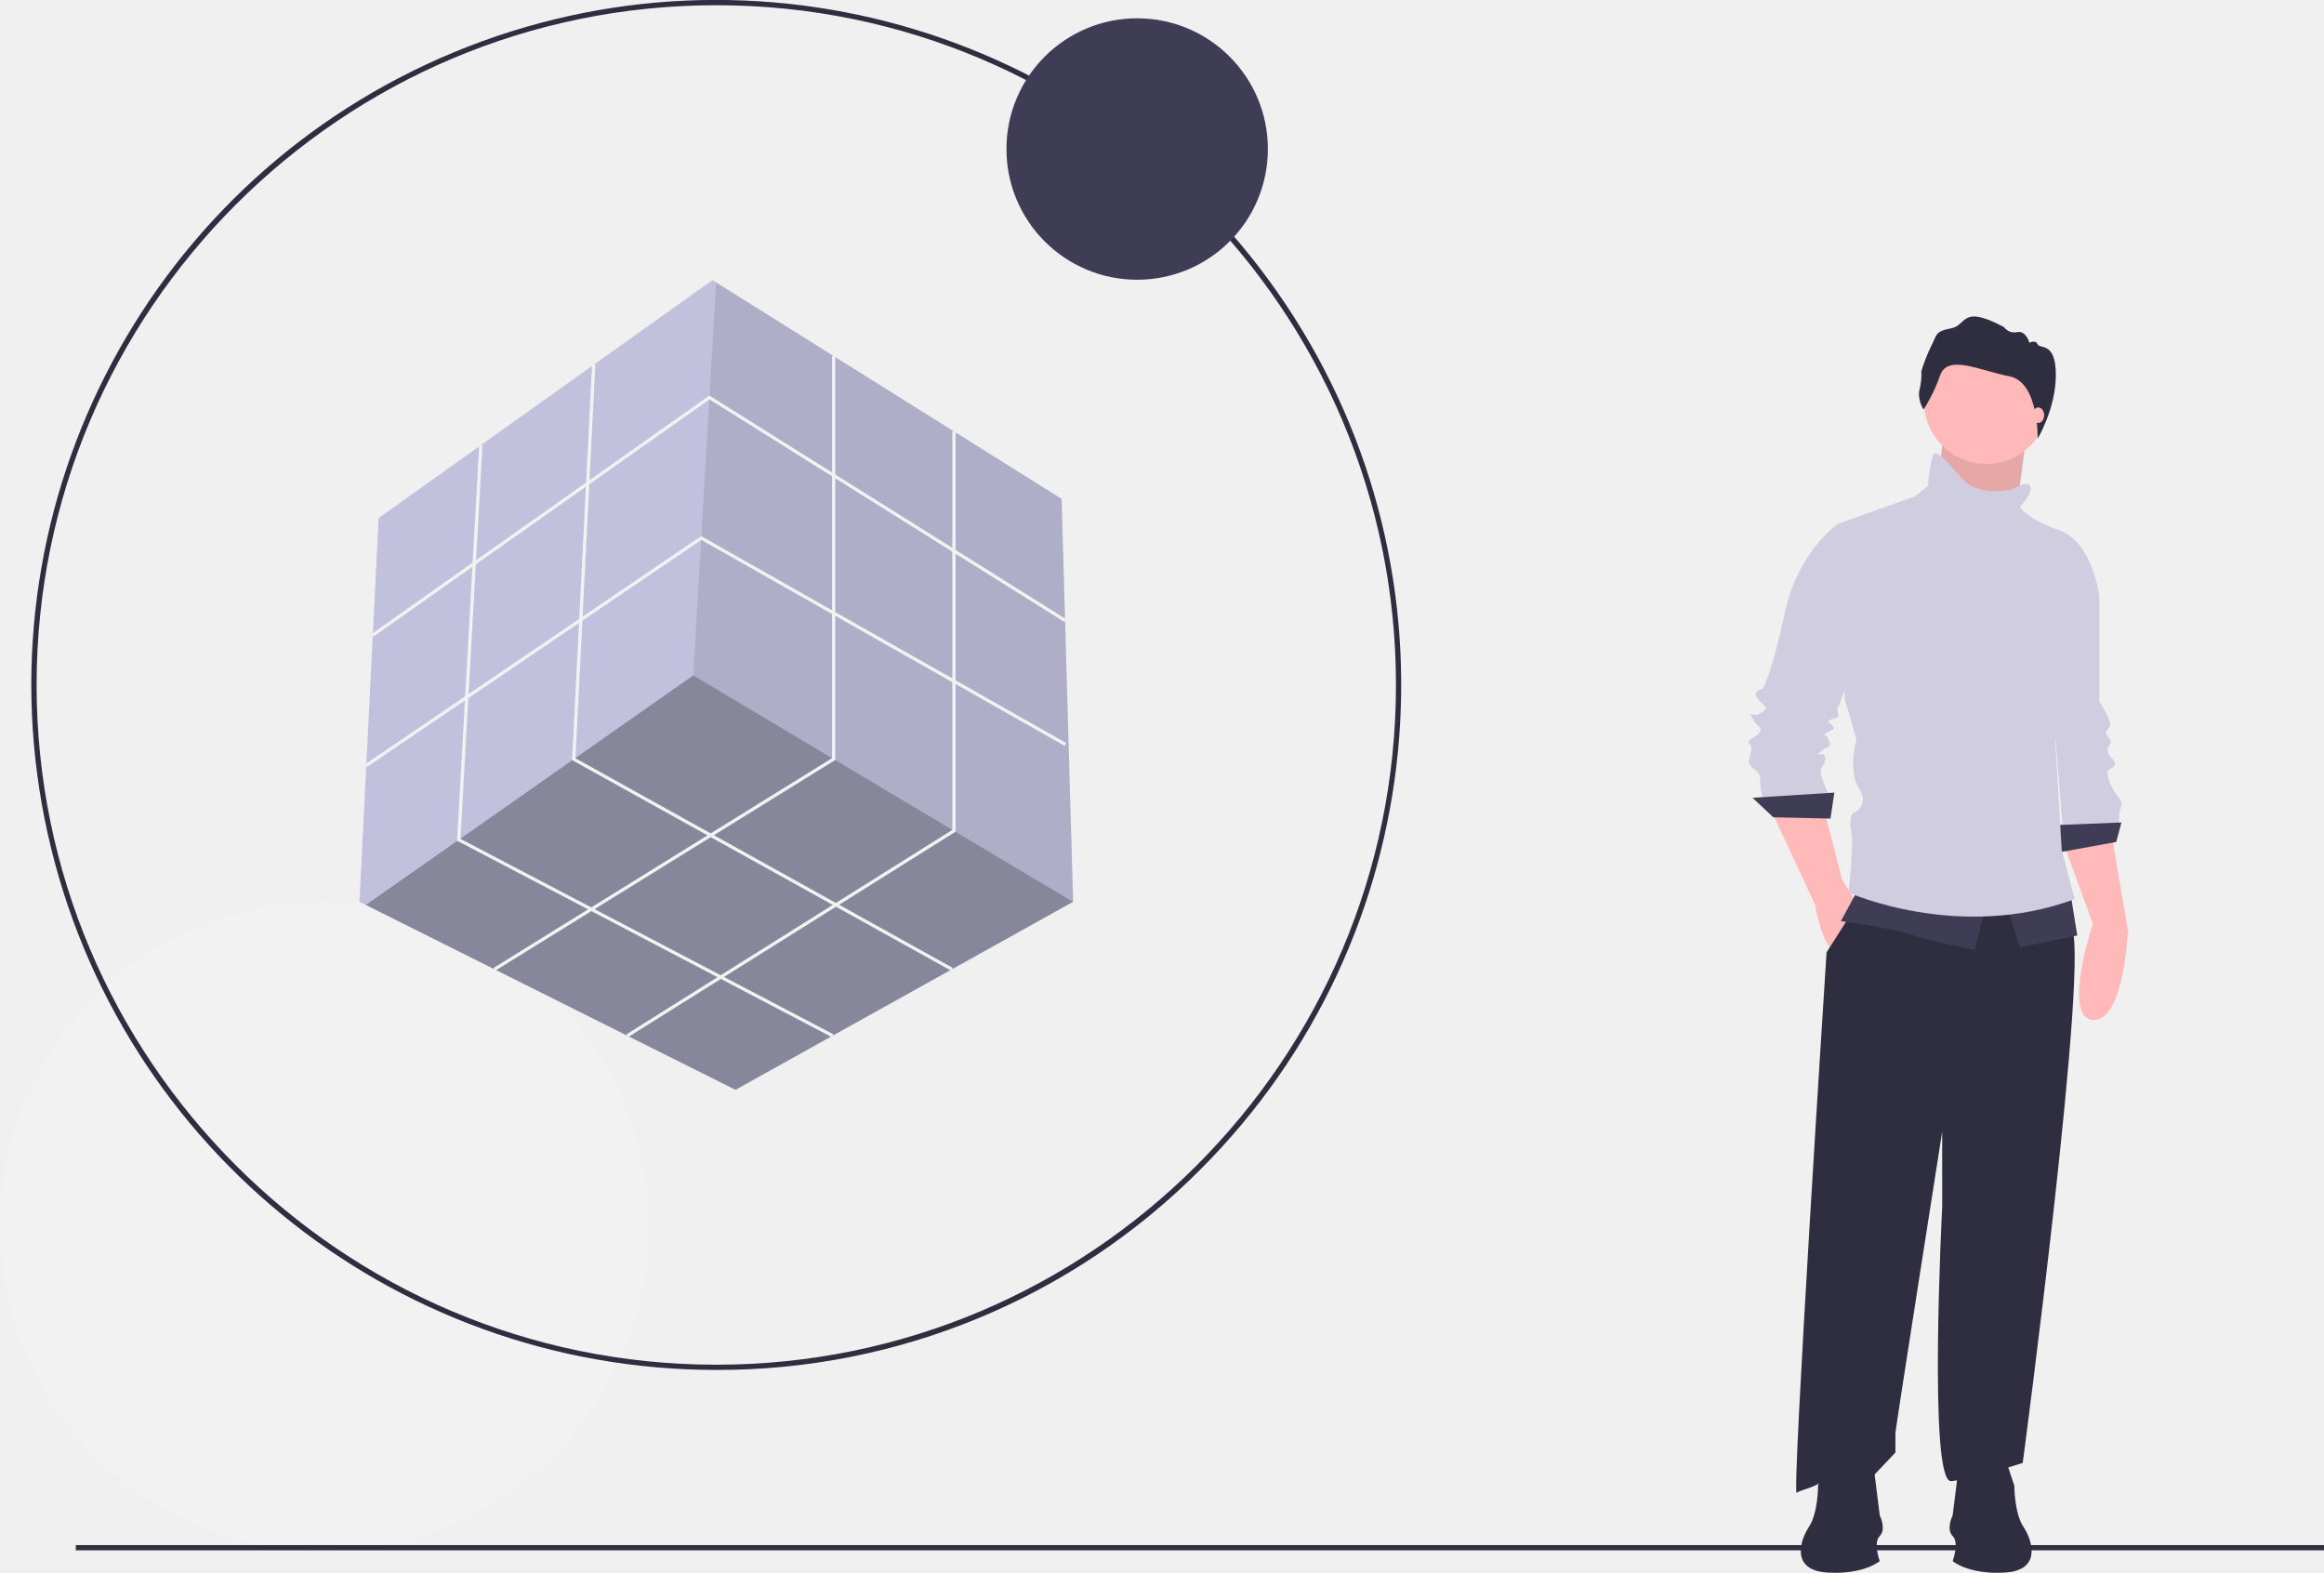
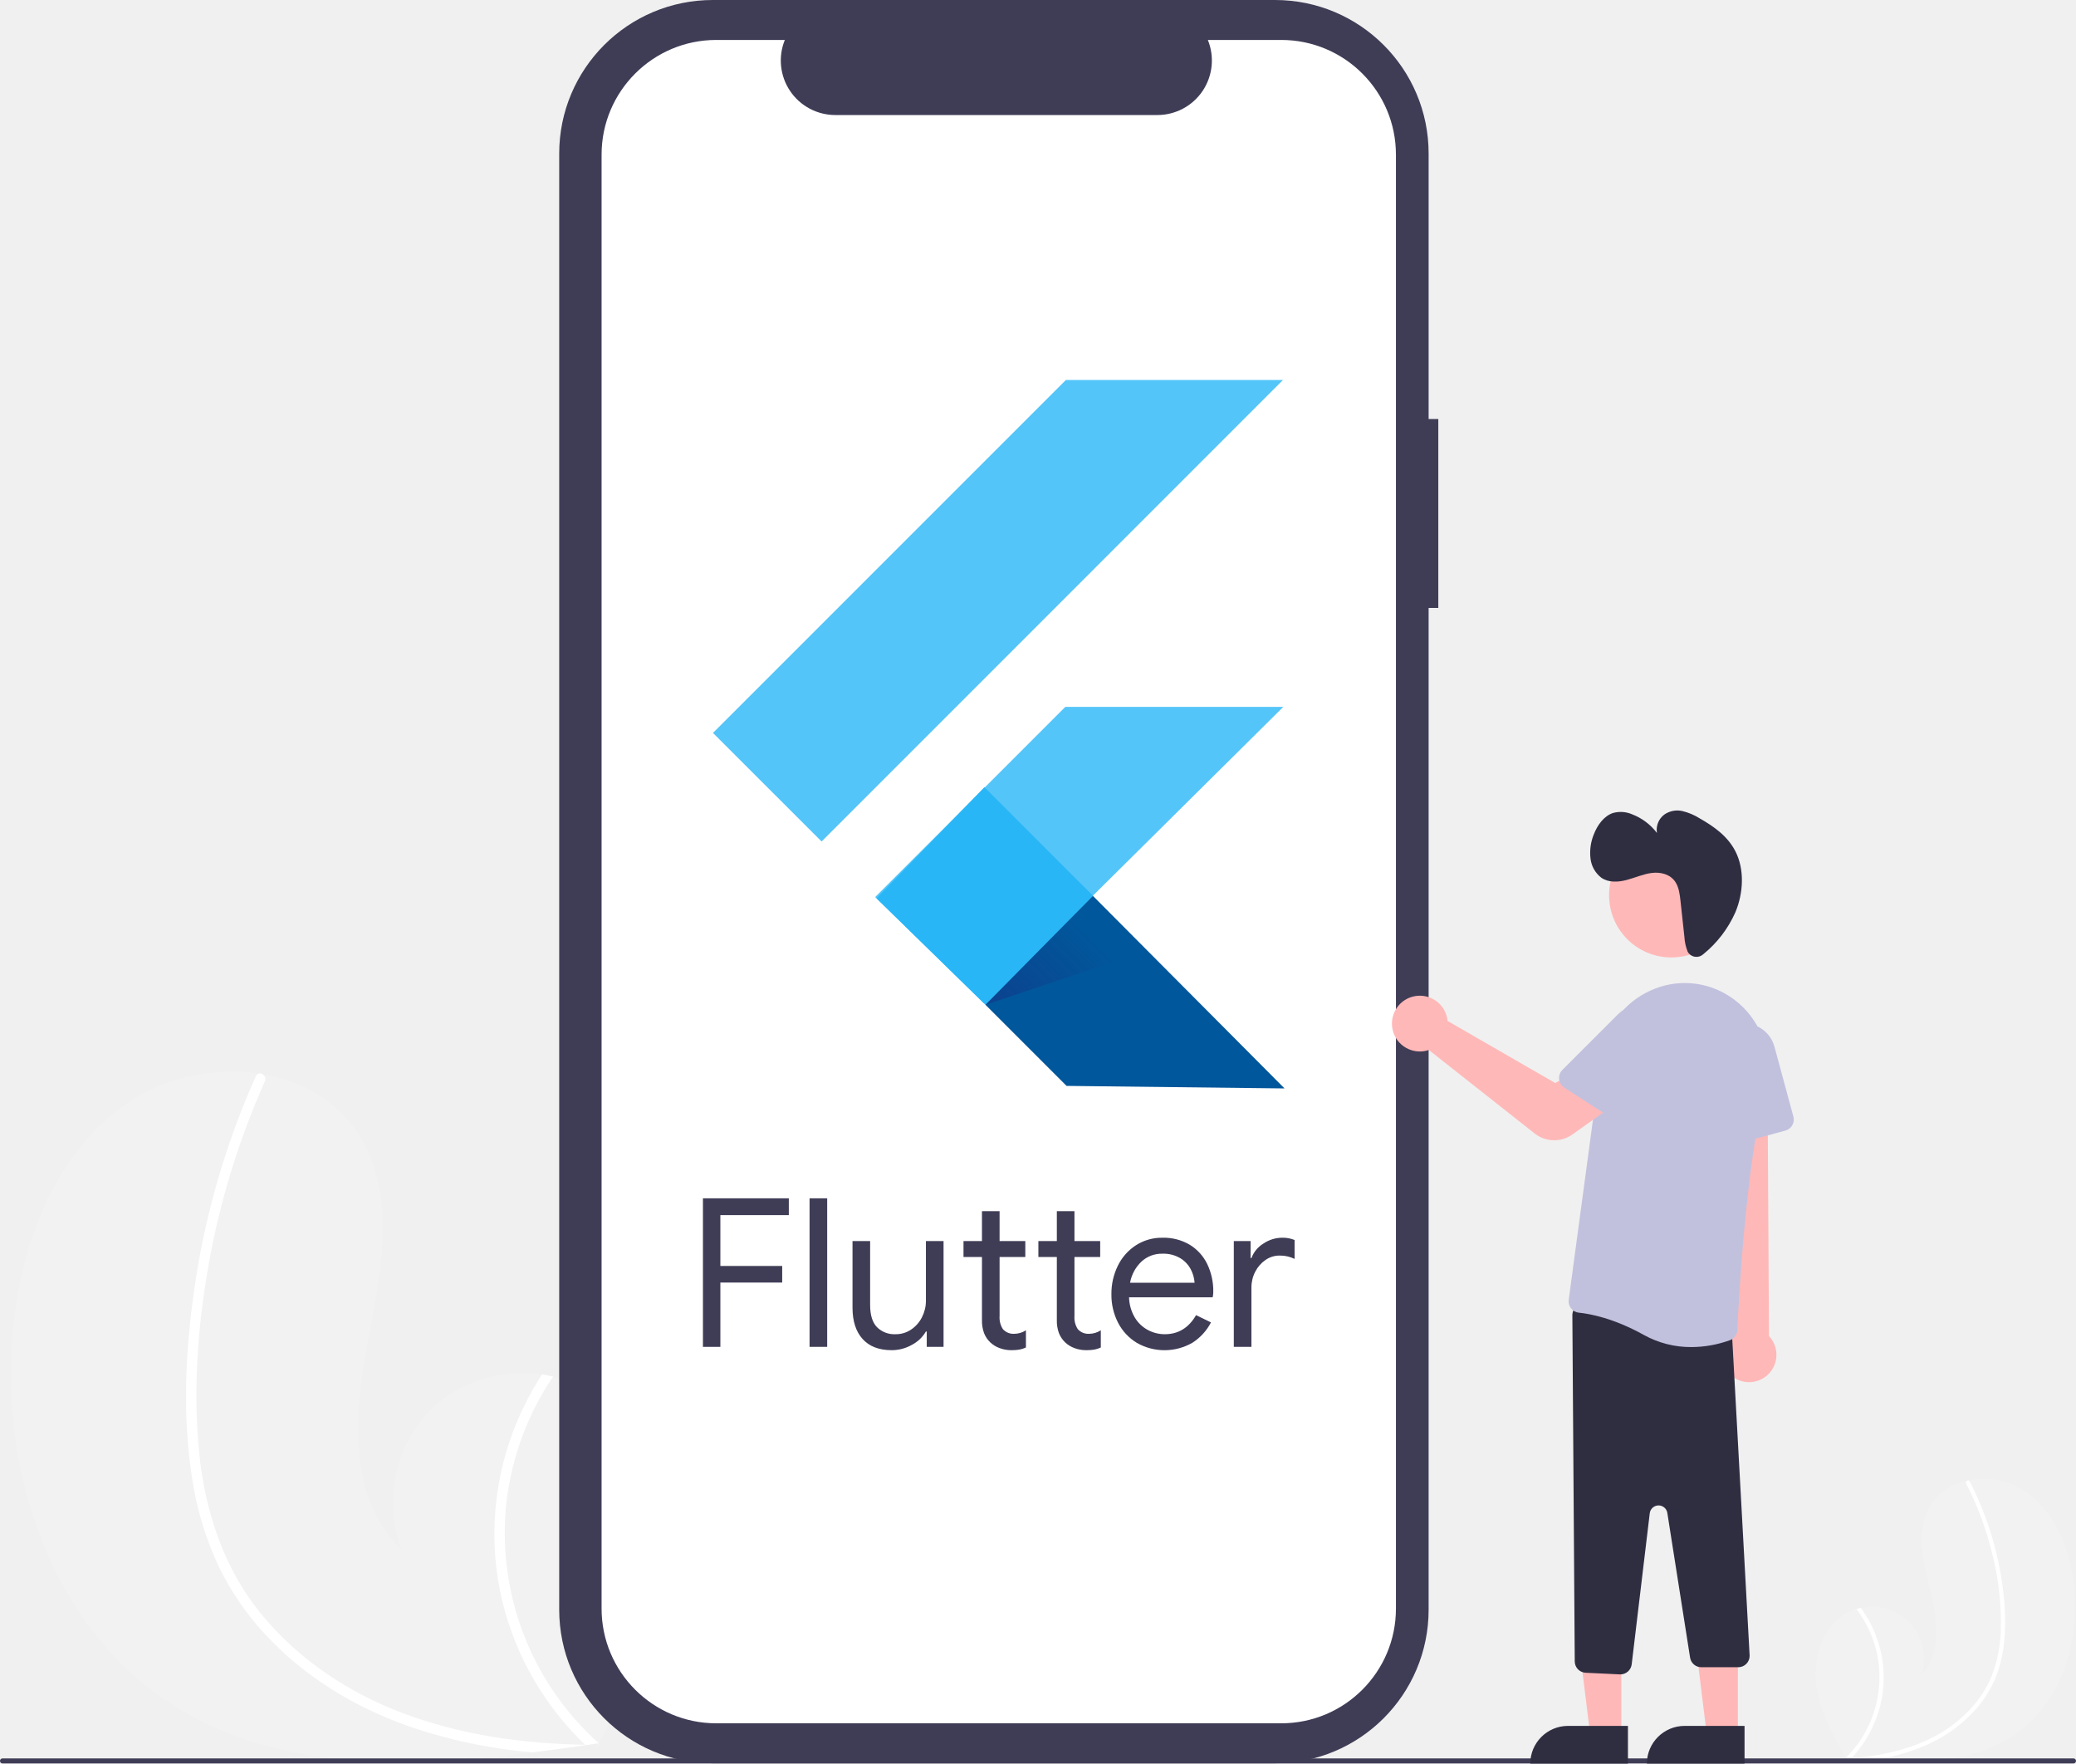
- <svg xmlns="http://www.w3.org/2000/svg" id="e1d6a9e2-5d0a-4358-9625-bb79dd06fec3" data-name="Layer 1" width="996" height="674.005" viewBox="0 0 996 674.005">
-   <circle cx="138.925" cy="525.449" r="138.925" fill="#f2f2f2" />
-   <path d="M408.979,700.067a293.535,293.535,0,1,1,207.56-85.974A291.613,291.613,0,0,1,408.979,700.067Zm0-584.828c-160.62,0-291.294,130.673-291.294,291.294s130.674,291.294,291.294,291.294S700.272,567.152,700.272,406.532,569.598,115.238,408.979,115.238Z" transform="translate(-102 -112.9977)" fill="#2f2e41" />
-   <polygon points="459.908 386.443 459.875 386.46 315.201 467.019 156.779 387.808 154.049 386.443 162.271 222.003 305.334 120.05 306.913 121.037 454.975 213.781 459.908 386.443" fill="#c1c1de" />
-   <polygon points="459.875 386.46 315.201 467.019 156.779 387.808 297.112 289.424 459.875 386.46" opacity="0.3" />
-   <polygon points="459.908 386.443 297.112 289.424 306.913 121.037 454.975 213.781 459.908 386.443" opacity="0.1" />
-   <polygon points="160.165 272.745 159.361 271.607 304.021 169.5 456.834 265.309 456.094 266.49 304.066 171.173 160.165 272.745" fill="#f2f2f2" />
-   <polygon points="157.361 328.61 156.579 327.458 300.505 229.743 300.882 229.957 456.963 318.417 456.275 319.629 300.571 231.382 157.361 328.61" fill="#f2f2f2" />
-   <polygon points="212.276 415.965 211.542 414.781 356.595 324.9 356.595 152.594 357.988 152.594 357.988 325.676 212.276 415.965" fill="#f2f2f2" />
-   <polygon points="269.209 444.428 268.469 443.248 408.138 355.645 408.138 184.879 409.531 184.879 409.531 356.416 269.209 444.428" fill="#f2f2f2" />
-   <polygon points="407.612 415.982 245.176 325.73 245.199 325.296 253.75 156.281 255.141 156.352 246.612 324.933 408.289 414.764 407.612 415.982" fill="#f2f2f2" />
-   <polygon points="356.507 444.455 195.895 360.288 195.92 359.841 205.388 190.742 206.779 190.82 197.337 359.471 357.154 443.221 356.507 444.455" fill="#f2f2f2" />
-   <circle cx="487.357" cy="63.861" r="56.018" fill="#3f3d56" />
-   <rect x="32.49" y="662.133" width="963.51" height="2.241" fill="#2f2e41" />
-   <path d="M986.137,473.812l12.805,35.073s-13.361,40.084,0,41.197S1013.973,511.669,1013.973,511.669l-7.237-42.311Z" transform="translate(-102 -112.9977)" fill="#ffb9b9" />
-   <path d="M992.261,359.128l9.464,9.464v45.094s5.567,8.351,4.454,10.578-2.227,2.227-1.113,3.897,2.227,2.784,1.113,3.897a4.175,4.175,0,0,0,0,5.01c1.113,1.113,3.34,2.784,1.67,4.454s-3.897.557-1.67,6.681,6.124,7.794,5.01,10.021-1.113,7.794-1.113,7.794l-23.939,3.34-5.01-62.909Z" transform="translate(-102 -112.9977)" fill="#d0cde1" />
-   <polygon points="909.189 352.464 881.353 353.577 882.467 365.268 906.963 360.814 909.189 352.464" fill="#3f3d56" />
-   <polygon points="832.641 187.953 829.3 221.357 863.26 226.367 865.765 207.16 868.271 187.953 832.641 187.953" fill="#ffb9b9" />
-   <polygon points="832.641 187.953 829.3 221.357 863.26 226.367 865.765 207.16 868.271 187.953 832.641 187.953" opacity="0.1" />
-   <path d="M860.875,459.894l18.928,40.64s3.34,18.928,8.351,19.485,10.021-19.485,10.021-19.485L891.495,489.957l-7.794-30.063Z" transform="translate(-102 -112.9977)" fill="#ffb9b9" />
-   <path d="M900.402,496.638l-15.588,24.496S869.783,754.398,872.01,752.728s9.464-2.227,12.248-6.681,20.042,0,20.042,0l10.021-10.578V727.119c0-1.67,20.042-129.159,20.042-129.159V630.25s-6.124,118.581,3.897,117.468,30.619-7.794,30.619-7.794,29.506-221.574,20.599-229.925-12.805-27.279-12.805-27.279Z" transform="translate(-102 -112.9977)" fill="#2f2e41" />
-   <circle cx="851.291" cy="172.087" r="26.722" fill="#ffb9b9" />
-   <path d="M893.722,339.643l-3.897-2.227s-17.258,11.691-22.825,37.857-9.464,32.846-9.464,32.846-5.567,1.113-1.67,5.01,3.897,3.34.557,5.567-5.567-2.227-3.34,2.227,5.01,3.34,2.784,6.124-6.124,2.784-3.897,5.01-2.227,7.237.557,9.464,3.897,2.784,3.897,6.681a19.714,19.714,0,0,0,1.113,6.681h28.949s-5.567-10.578-3.897-12.805,2.227-4.454,1.113-5.567-4.454,1.113-1.113-1.67,4.454-1.113,3.34-4.454-3.34-1.67-1.113-3.34,3.897-1.113,2.784-2.784-3.34-1.67-1.113-2.784,3.897,0,3.34-2.784-1.113-1.67,0-2.784,12.805-38.97,12.805-40.084S893.722,339.643,893.722,339.643Z" transform="translate(-102 -112.9977)" fill="#d0cde1" />
-   <polygon points="786.155 339.659 751.081 341.886 759.989 350.237 784.485 350.794 786.155 339.659" fill="#3f3d56" />
-   <path d="M898.176,494.411,890.938,507.772s21.712,2.784,29.506,5.567,27.836,6.681,27.836,6.681l5.01-19.485Z" transform="translate(-102 -112.9977)" fill="#3f3d56" />
-   <polygon points="859.641 387.537 865.765 405.909 890.261 400.898 887.477 383.64 859.641 387.537" fill="#3f3d56" />
-   <path d="M971.662,320.715s-1.67-1.113-5.567,1.113-16.702,3.34-22.825-3.34S932.692,306.24,931.022,307.353s-2.784,13.918-2.784,13.918l-5.567,4.454L889.825,337.416l2.784,75.157,5.01,17.258s-3.897,13.361,1.113,21.155-2.784,10.578-2.784,10.578-1.67,2.227-.557,7.794-1.113,26.166-1.113,26.166,47.321,21.155,96.869,2.784l-5.567-21.155-2.784-47.321s2.784-7.794,2.227-11.134,16.702-50.105,16.702-50.105-2.784-23.382-17.258-28.393-16.702-10.021-16.702-10.021S974.446,322.942,971.662,320.715Z" transform="translate(-102 -112.9977)" fill="#d0cde1" />
-   <path d="M926.383,288.508s-2.775-4.162-1.708-8.645a26.202,26.202,0,0,0,.747-7.791A77.116,77.116,0,0,1,929.905,260.758c2.241-4.056,1.174-5.763,8.218-7.044s4.162-10.46,22.734-.534a5.446,5.446,0,0,0,5.657,2.135c3.842-.747,5.23,4.589,5.23,4.589s2.562-1.494,3.522.64,7.81-1.281,7.81,13.127-7.794,27.279-7.794,27.279.571-24.237-12.13-26.692-26.362-9.606-29.671-.427A69.972,69.972,0,0,1,926.383,288.508Z" transform="translate(-102 -112.9977)" fill="#2f2e41" />
-   <ellipse cx="873.559" cy="177.933" rx="2.505" ry="3.34" fill="#ffb9b9" />
-   <path d="M961.363,737.951l3.915,11.746s0,11.746,3.915,17.619,7.831,18.598-7.831,19.577-22.513-4.894-22.513-4.894,2.936-7.831,0-10.767,0-8.809,0-8.809l2.936-23.492Z" transform="translate(-102 -112.9977)" fill="#2f2e41" />
-   <path d="M885.093,737.951,881.178,749.697s0,11.746-3.915,17.619-7.831,18.598,7.831,19.577,22.513-4.894,22.513-4.894-2.936-7.831,0-10.767,0-8.809,0-8.809l-2.936-23.492Z" transform="translate(-102 -112.9977)" fill="#2f2e41" />
+ <svg xmlns="http://www.w3.org/2000/svg" id="bf4e4837-25b8-4dca-836a-dd4921ba630c" data-name="Layer 1" width="819" height="695.681" viewBox="0 0 819 695.681">
+   <defs>
+     <linearGradient id="e8f3bced-dea3-4e6a-a8e5-01bc48f24d29" x1="399.625" y1="402.985" x2="431.5" y2="371.11" gradientUnits="userSpaceOnUse">
+       <stop offset="0" stop-color="#1a237e" stop-opacity="0.4" />
+       <stop offset="1" stop-color="#1a237e" stop-opacity="0" />
+     </linearGradient>
+   </defs>
+   <path d="M258.252,774.45c41.301,26.492,92.898,25.148,142.507,18.94,6.927-.866,13.801-1.815,20.608-2.805.041-.013.095-.012.137-.025.327-.049.655-.098.968-.134,1.405-.208,2.81-.417,4.202-.625l-.296.648-.931,2.012c.337-.675.675-1.336,1.012-2.011.099-.202.211-.405.31-.607,11.688-23.146,23.226-47.111,25.106-72.922,1.937-26.79-9.172-56.407-33.296-68.22a47.325,47.325,0,0,0-9.916-3.537c-1.424-.35-2.862-.618-4.314-.846-15.191-2.25-31.459,2.328-42.763,12.811-14.952,13.894-20.18,37.268-12.584,56.213-20.954-19.286-19.034-52.513-13.676-80.485,5.371-27.972,12.02-59.134-3.276-83.172-8.503-13.38-22.609-21.205-38.107-23.827-.475-.076-.95-.152-1.425-.214-17.987-2.663-37.666,1.587-52.605,12.174-28.28,20.03-41.427,55.821-44.457,90.35C190.57,683.73,211.295,744.326,258.252,774.45Z" transform="translate(-190.5 -102.1595)" fill="#f2f2f2" />
+   <path d="M266.314,685.367a125.842,125.842,0,0,0,10.585,34.942,109.271,109.271,0,0,0,18.436,26.757c15.217,16.416,34.808,28.318,55.791,35.82a201.497,201.497,0,0,0,49.634,10.503c6.927-.866,13.801-1.815,20.608-2.805.041-.013.095-.012.137-.025.327-.049.655-.098.968-.134,1.405-.208,2.81-.417,4.202-.625l-.296.648-.931,2.012c.337-.675.675-1.336,1.012-2.011.099-.202.211-.405.31-.607a111.384,111.384,0,0,1-36.425-95.61,112.338,112.338,0,0,1,18.319-49.07c-1.424-.35-2.862-.618-4.314-.846a116.473,116.473,0,0,0-9.66,18.144,114.125,114.125,0,0,0-6.003,71.426A116.68,116.68,0,0,0,421.342,790.407c-1.333-.022-2.68-.058-3.999-.106-24.972-.764-50.068-4.768-73.206-14.496C324.595,767.605,306.649,754.981,293.258,738.459,278.585,720.364,271.345,698.037,269.068,675.07c-2.427-24.589-.584-49.843,3.747-74.116a309.788,309.788,0,0,1,22.169-72.208,2.227,2.227,0,0,0-1.042-2.888,1.894,1.894,0,0,0-1.425-.214,1.649,1.649,0,0,0-1.037.99c-1.271,2.85-2.516,5.701-3.706,8.58a313.304,313.304,0,0,0-20.524,74.78C263.633,634.769,262.38,660.549,266.314,685.367Z" transform="translate(-190.5 -102.1595)" fill="#fff" />
+   <path id="fe7ea4cb-bc3a-4b8d-a4ea-d66dad23bcdf" data-name="Path 22" d="M757.927,267.442h-3.821V162.753a60.594,60.594,0,0,0-60.594-60.594H471.706a60.594,60.594,0,0,0-60.594,60.594V737.097a60.594,60.594,0,0,0,60.594,60.594H693.512a60.594,60.594,0,0,0,60.593-60.594V341.962h3.821Z" transform="translate(-190.5 -102.1595)" fill="#3f3d56" />
+   <path id="eacd08e9-88f4-437e-9f6d-ef6f76b30d28" data-name="Path 23" d="M695.957,117.918H667.006a21.498,21.498,0,0,1-19.907,29.617h-127.07a21.498,21.498,0,0,1-19.905-29.617H473.083A45.251,45.251,0,0,0,427.832,163.169V736.678A45.251,45.251,0,0,0,473.083,781.929h222.874a45.251,45.251,0,0,0,45.251-45.251h0V163.168a45.251,45.251,0,0,0-45.251-45.25Z" transform="translate(-190.5 -102.1595)" fill="#fff" />
+   <path d="M986.339,785.672c-16.073,11.579-36.904,12.161-57.038,10.738-2.812-.198-5.603-.431-8.369-.682-.017-.004-.039-.003-.056-.007-.133-.013-.266-.025-.393-.033-.571-.053-1.142-.107-1.707-.161l.134.255.419.791c-.151-.265-.301-.524-.452-.789-.044-.079-.094-.159-.138-.238-5.216-9.077-10.389-18.487-11.709-28.851-1.364-10.758,2.469-22.939,11.938-28.227a19.106,19.106,0,0,1,3.921-1.642c.566-.172,1.14-.312,1.721-.435a20.479,20.479,0,0,1,23.815,26.621c8.027-8.231,6.53-21.585,3.761-32.745-2.774-11.16-6.133-23.578-.49-33.601,3.137-5.579,8.653-9.041,14.844-10.435.19-.041.38-.082.57-.117a29.887,29.887,0,0,1,21.472,3.762c11.837,7.459,17.916,21.602,19.89,35.456C1011.649,747.625,1004.613,772.506,986.339,785.672Z" transform="translate(-190.5 -102.1595)" fill="#f2f2f2" />
+   <path d="M981.149,749.935a50.806,50.806,0,0,1-3.506,14.317,44.116,44.116,0,0,1-6.85,11.188,56.523,56.523,0,0,1-21.712,15.655,81.35,81.35,0,0,1-19.781,5.315c-2.812-.198-5.603-.431-8.369-.682-.017-.004-.039-.003-.056-.007-.133-.013-.266-.025-.393-.033-.571-.053-1.142-.107-1.707-.161l.134.255.419.791c-.151-.265-.301-.524-.452-.789-.044-.079-.094-.159-.138-.238a44.969,44.969,0,0,0,12.603-39.337,45.354,45.354,0,0,0-8.453-19.383c.566-.172,1.14-.312,1.721-.435a47.023,47.023,0,0,1,4.289,7.104,46.076,46.076,0,0,1,3.975,28.664,47.107,47.107,0,0,1-11.935,23.496c.537-.038,1.079-.082,1.61-.13,10.051-.852,20.081-3.012,29.197-7.438a52.584,52.584,0,0,0,19.699-16.163c5.521-7.614,7.954-16.773,8.372-26.081a110.068,110.068,0,0,0-3.124-29.798,125.07,125.07,0,0,0-10.509-28.628.899.899,0,0,1,.357-1.187.765.765,0,0,1,.57-.117.666.666,0,0,1,.44.377c.575,1.121,1.139,2.244,1.681,3.378a126.489,126.489,0,0,1,9.902,29.7C981.128,729.478,982.195,739.844,981.149,749.935Z" transform="translate(-190.5 -102.1595)" fill="#fff" />
+   <path d="M1008.5,797.767h-817a1,1,0,0,1,0-2h817a1,1,0,0,1,0,2Z" transform="translate(-190.5 -102.1595)" fill="#3f3d56" />
+   <polygon points="639.613 684.297 627.354 684.296 621.521 637.008 639.616 637.009 639.613 684.297" fill="#ffb8b8" />
+   <path d="M618.596,680.793h23.644a0,0,0,0,1,0,0v14.887a0,0,0,0,1,0,0H603.71a0,0,0,0,1,0,0v0A14.887,14.887,0,0,1,618.596,680.793Z" fill="#2f2e41" />
+   <polygon points="685.613 684.297 673.354 684.296 667.521 637.008 685.616 637.009 685.613 684.297" fill="#ffb8b8" />
+   <path d="M664.596,680.793h23.644a0,0,0,0,1,0,0v14.887a0,0,0,0,1,0,0H649.71a0,0,0,0,1,0,0v0A14.887,14.887,0,0,1,664.596,680.793Z" fill="#2f2e41" />
+   <path d="M874.616,645.618a10.743,10.743,0,0,1-2.062-16.343l-8.072-114.558,23.253,2.255.639,112.187a10.801,10.801,0,0,1-13.757,16.459Z" transform="translate(-190.5 -102.1595)" fill="#ffb8b8" />
+   <path d="M829.534,762.633l-13.496-.644A4.499,4.499,0,0,1,811.752,757.527l-.942-136.557a4.501,4.501,0,0,1,5.146-4.485l53.994,7.838a4.474,4.474,0,0,1,3.854,4.42L880.748,755.277a4.5,4.5,0,0,1-4.5,4.534h-14.55a4.479,4.479,0,0,1-4.445-3.801l-8.977-57.067a3.5,3.5,0,0,0-6.933.128l-7.126,59.603a4.517,4.517,0,0,1-4.469,3.966Q829.642,762.639,829.534,762.633Z" transform="translate(-190.5 -102.1595)" fill="#2f2e41" />
+   <path d="M839.035,628.749c-11.899-6.611-21.197-8.349-25.68-8.796a4.418,4.418,0,0,1-3.053-1.673,4.478,4.478,0,0,1-.931-3.401l12.938-96.051a33.219,33.219,0,0,1,19.364-25.957,32.306,32.306,0,0,1,31.396,2.461q.665.442,1.305.903a33.178,33.178,0,0,1,12.636,34.573c-7.934,32.455-10.659,85.662-11.125,95.999a4.465,4.465,0,0,1-2.918,4.005,45.085,45.085,0,0,1-15.226,2.711A38.125,38.125,0,0,1,839.035,628.749Z" transform="translate(-190.5 -102.1595)" fill="#c1c1de" />
+   <path d="M869.745,553.21a4.482,4.482,0,0,1-1.859-3.401l-1.704-30.876a12.399,12.399,0,0,1,24.346-3.927l7.485,27.605a4.505,4.505,0,0,1-3.166,5.521l-21.291,5.773A4.483,4.483,0,0,1,869.745,553.21Z" transform="translate(-190.5 -102.1595)" fill="#c1c1de" />
+   <circle cx="659.357" cy="353.108" r="24.561" fill="#ffb8b8" />
+   <path d="M803.652,551.942a12.388,12.388,0,0,1-7.679-2.647l-41.788-32.967a10.233,10.233,0,0,1-1.036.306,11.021,11.021,0,0,1-8.818-1.691,10.912,10.912,0,0,1-4.626-7.733,11.001,11.001,0,0,1,21.635-3.801h0a10.619,10.619,0,0,1,.229,1.452l42.481,24.507,10.572-6.086,11.711,15.332L810.839,549.657A12.375,12.375,0,0,1,803.652,551.942Z" transform="translate(-190.5 -102.1595)" fill="#ffb8b8" />
+   <path d="M805.584,527.837a4.482,4.482,0,0,1,1.293-3.653l21.863-21.868a12.399,12.399,0,0,1,19.168,15.516l-15.57,23.992a4.505,4.505,0,0,1-6.224,1.325L807.61,531.14A4.483,4.483,0,0,1,805.584,527.837Z" transform="translate(-190.5 -102.1595)" fill="#c1c1de" />
+   <path d="M856.758,478.24a3.974,3.974,0,0,0,5.69.327,44.426,44.426,0,0,0,12.672-16.549c3.193-7.611,3.661-16.899.027-24.033-3.072-6.031-8.587-9.87-14.092-13.007a22.993,22.993,0,0,0-6.848-2.894,8.994,8.994,0,0,0-7.154,1.407,7.544,7.544,0,0,0-2.878,7.227,22.354,22.354,0,0,0-9.802-7.357,11.365,11.365,0,0,0-7.554-.506c-3.536,1.18-6.153,4.75-7.609,8.586a19.141,19.141,0,0,0-1.255,9.264,11.129,11.129,0,0,0,4.269,7.671c2.884,1.99,6.599,1.788,9.953.907s6.609-2.374,10.021-2.79,7.194.486,9.227,3.53c1.432,2.143,1.769,4.967,2.061,7.658l1.519,13.999a18.548,18.548,0,0,0,1.278,5.84A3.251,3.251,0,0,0,856.758,478.24Z" transform="translate(-190.5 -102.1595)" fill="#2f2e41" />
+   <g style="isolation:isolate">
+     <path d="M467.814,574.842h33.883v6.631H474.69v20.054h24.391v6.547H474.69V633.444h-6.876Z" transform="translate(-190.5 -102.1595)" fill="#3f3d56" />
+     <path d="M509.881,574.842h6.953v58.596h-6.953Z" transform="translate(-190.5 -102.1595)" fill="#3f3d56" />
+     <path d="M530.792,630.326q-3.973-4.417-3.97-12.36V591.7h6.953V616.909q0,5.974,2.7,8.758a9.672,9.672,0,0,0,7.282,2.784,10.764,10.764,0,0,0,6.257-1.882,12.755,12.755,0,0,0,4.253-4.91,14.048,14.048,0,0,0,1.514-6.386V591.7h6.96v41.738h-6.631v-6.057h-.329a13.784,13.784,0,0,1-5.484,5.239,16.059,16.059,0,0,1-8.023,2.127Q534.765,634.746,530.792,630.326Z" transform="translate(-190.5 -102.1595)" fill="#3f3d56" />
+     <path d="M584.806,633.915a10.691,10.691,0,0,1-3.641-2.249,10.237,10.237,0,0,1-2.455-3.667,13.897,13.897,0,0,1-.818-5.084V598.002h-7.282v-6.302H577.892V579.913h6.953v11.786h10.149v6.302H584.845v23.257a8.401,8.401,0,0,0,1.308,5.187,5.559,5.559,0,0,0,4.504,1.843,8.461,8.461,0,0,0,4.582-1.392v6.792a10.66,10.66,0,0,1-2.494.818,17.724,17.724,0,0,1-3.235.245A13.149,13.149,0,0,1,584.806,633.915Z" transform="translate(-190.5 -102.1595)" fill="#3f3d56" />
+     <path d="M614.346,633.915a10.691,10.691,0,0,1-3.641-2.249,10.237,10.237,0,0,1-2.455-3.667,13.897,13.897,0,0,1-.818-5.084V598.002h-7.282v-6.302h7.282V579.913h6.953v11.786h10.149v6.302H614.385v23.257a8.401,8.401,0,0,0,1.308,5.187,5.559,5.559,0,0,0,4.504,1.843,8.461,8.461,0,0,0,4.582-1.392v6.792a10.66,10.66,0,0,1-2.494.818,17.724,17.724,0,0,1-3.235.245A13.2,13.2,0,0,1,614.346,633.915Z" transform="translate(-190.5 -102.1595)" fill="#3f3d56" />
+     <path d="M639.027,631.879a19.871,19.871,0,0,1-7.404-7.894,23.902,23.902,0,0,1-2.661-11.335,24.893,24.893,0,0,1,2.494-11.129,20.135,20.135,0,0,1,7.082-8.1,18.859,18.859,0,0,1,10.639-3.029,20.095,20.095,0,0,1,10.639,2.739,18.191,18.191,0,0,1,6.915,7.572,24.373,24.373,0,0,1,2.417,11.052,8.246,8.246,0,0,1-.245,2.127H635.921a16.475,16.475,0,0,0,2.294,8.023,13.329,13.329,0,0,0,5.194,4.91,14.058,14.058,0,0,0,6.586,1.637q8.023,0,12.36-7.527l5.89,2.868a20.982,20.982,0,0,1-7.327,8.023,22.018,22.018,0,0,1-21.891.064ZM661.775,608.145a13.506,13.506,0,0,0-1.476-5.239,11.244,11.244,0,0,0-4.131-4.421,12.94,12.94,0,0,0-7.082-1.798,11.758,11.758,0,0,0-8.306,3.151,15.177,15.177,0,0,0-4.459,8.306Z" transform="translate(-190.5 -102.1595)" fill="#3f3d56" />
+     <path d="M677.24,591.7h6.631V598.408H684.2a11.349,11.349,0,0,1,4.749-5.729,13.302,13.302,0,0,1,7.366-2.294,12.17,12.17,0,0,1,4.91.902v7.449a13.036,13.036,0,0,0-5.89-1.308,9.727,9.727,0,0,0-5.568,1.721,12.44,12.44,0,0,0-4.053,4.633A13.375,13.375,0,0,0,684.2,610.059v23.379h-6.953V591.7Z" transform="translate(-190.5 -102.1595)" fill="#3f3d56" />
+   </g>
+   <polygon points="415.712 337.858 506.765 429.34 420.765 428.34 388.765 396.34 415.712 337.858" fill="#01579b" />
+   <polygon points="452.618 374.938 388.765 396.34 427.832 349.833 452.618 374.938" fill="url(#e8f3bced-dea3-4e6a-a8e5-01bc48f24d29)" />
+   <polygon points="506.155 149.89 324.125 331.94 281.275 289.1 420.495 149.89 506.155 149.89" fill="#54c5f8" />
+   <polygon points="345.265 353.84 420.265 278.84 506.265 278.84 388.265 395.84 345.265 353.84" fill="#54c5f8" />
+   <polygon points="388.361 310.52 431.21 353.349 388.765 396.34 345.765 354.34 388.361 310.52" fill="#29b6f6" />
</svg>
